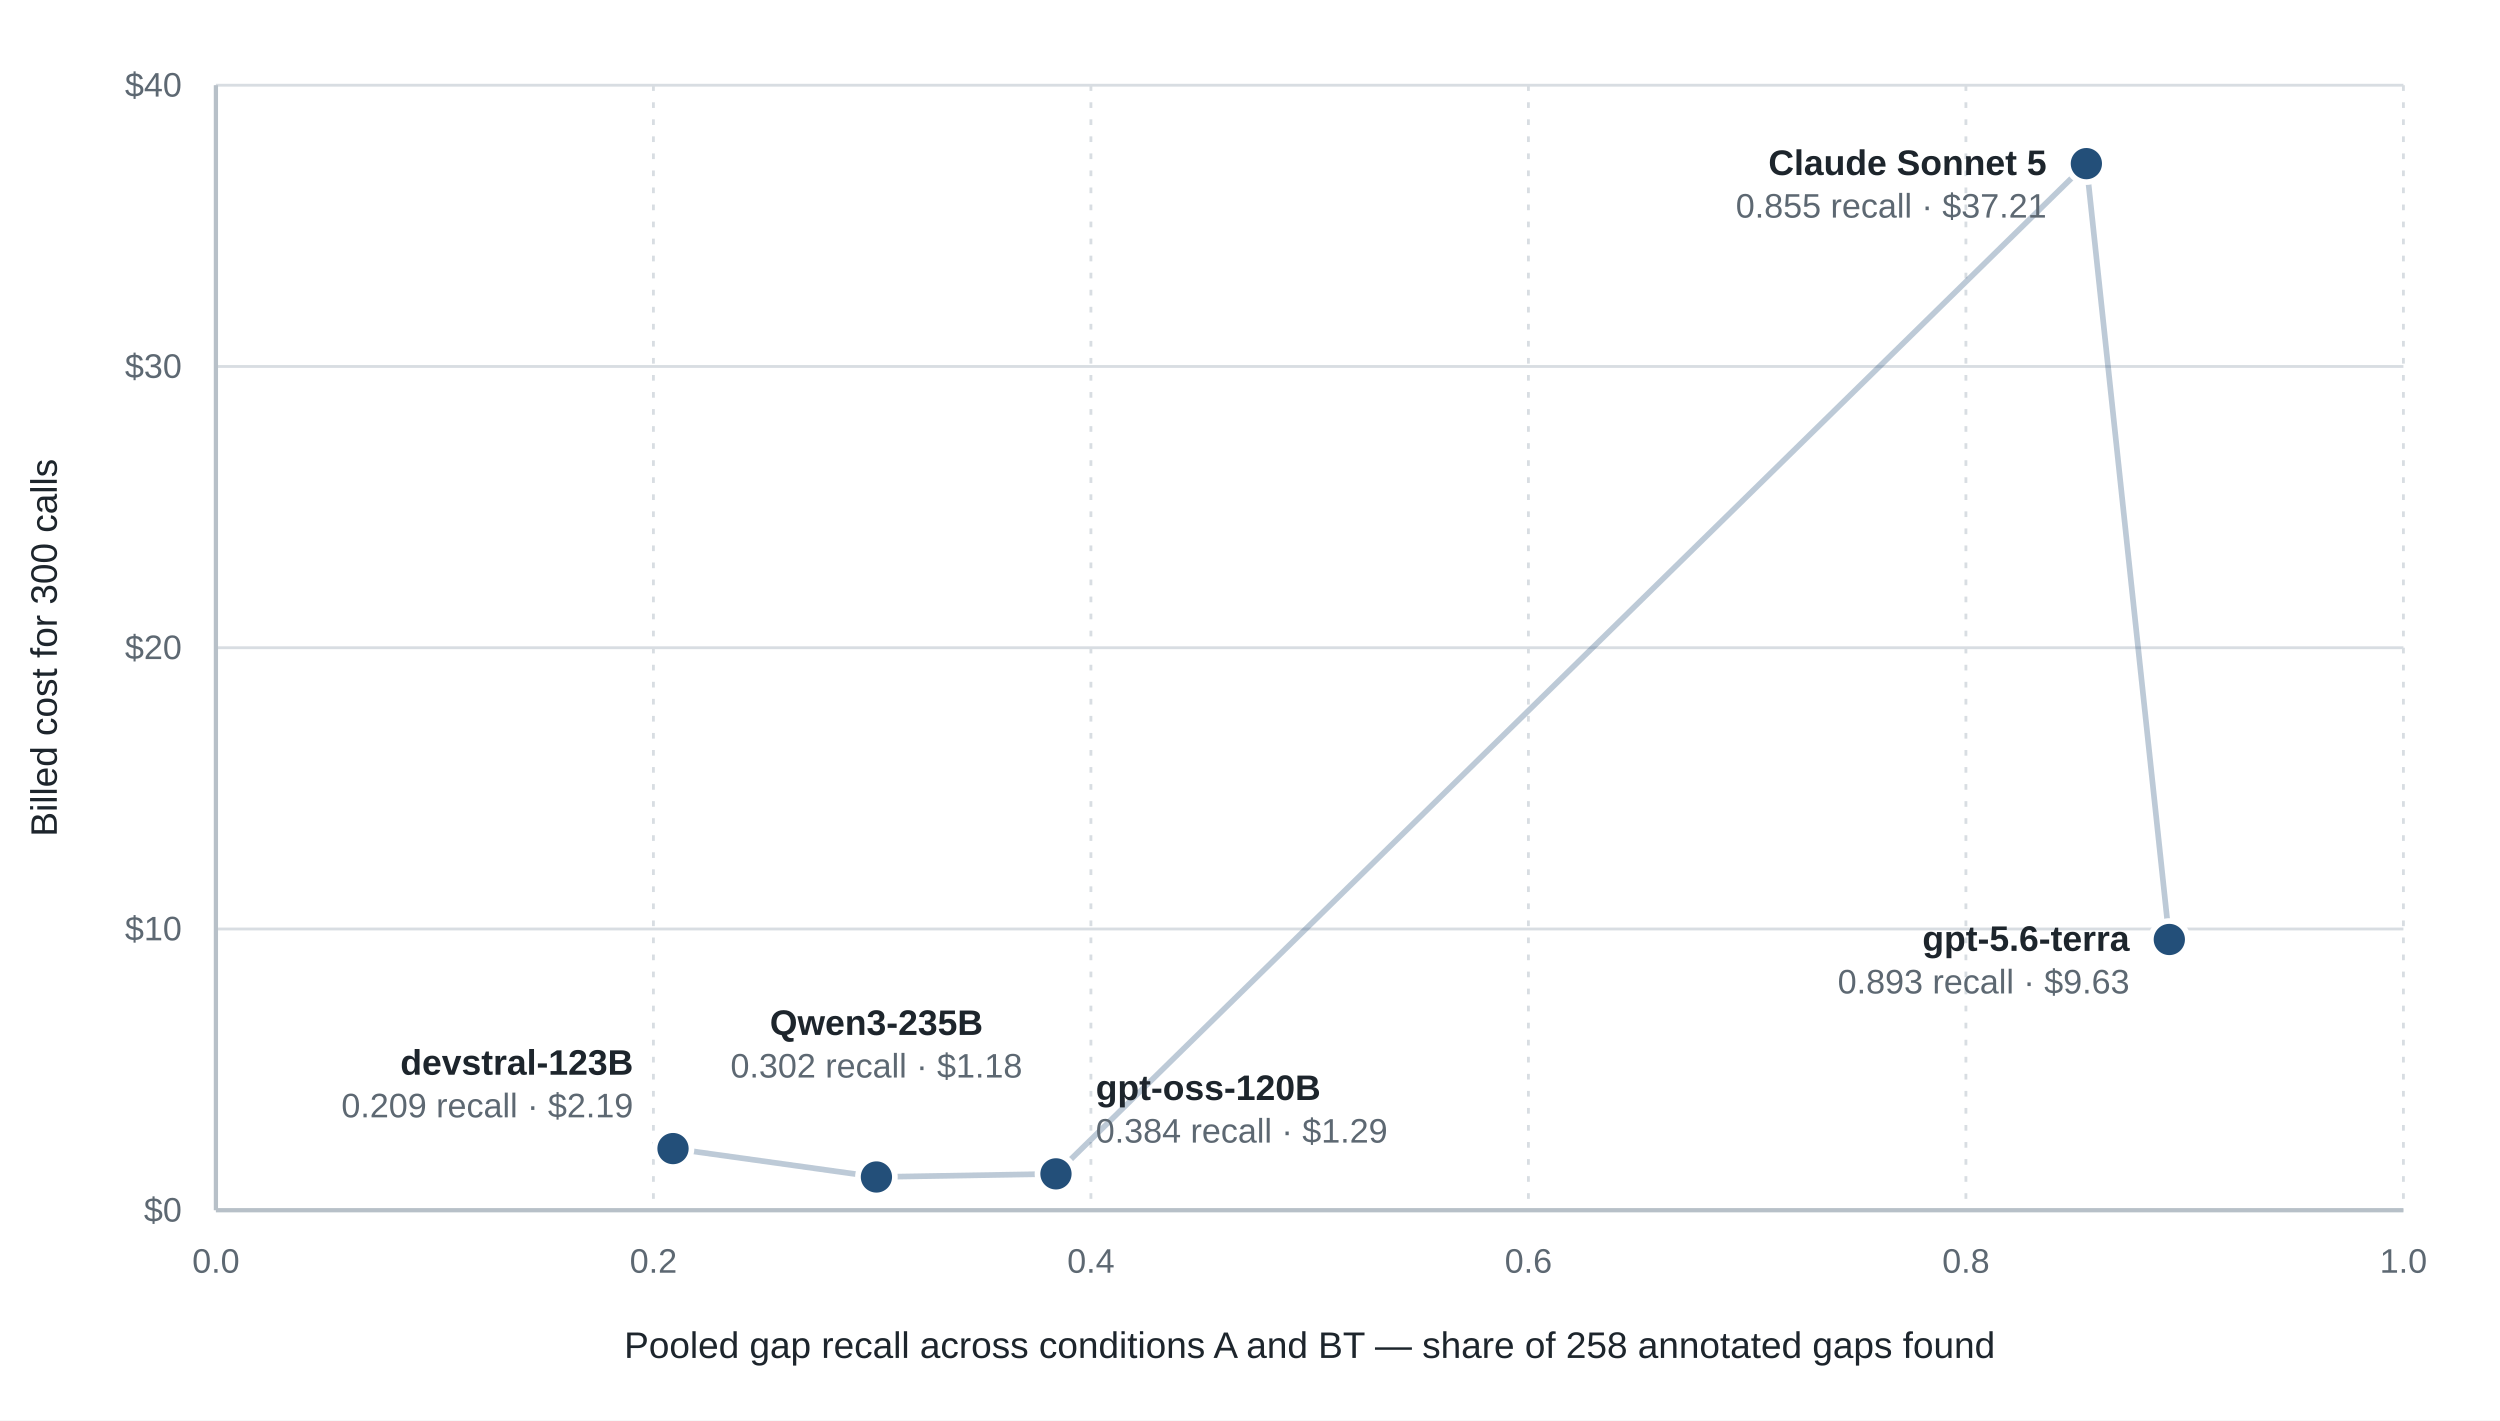
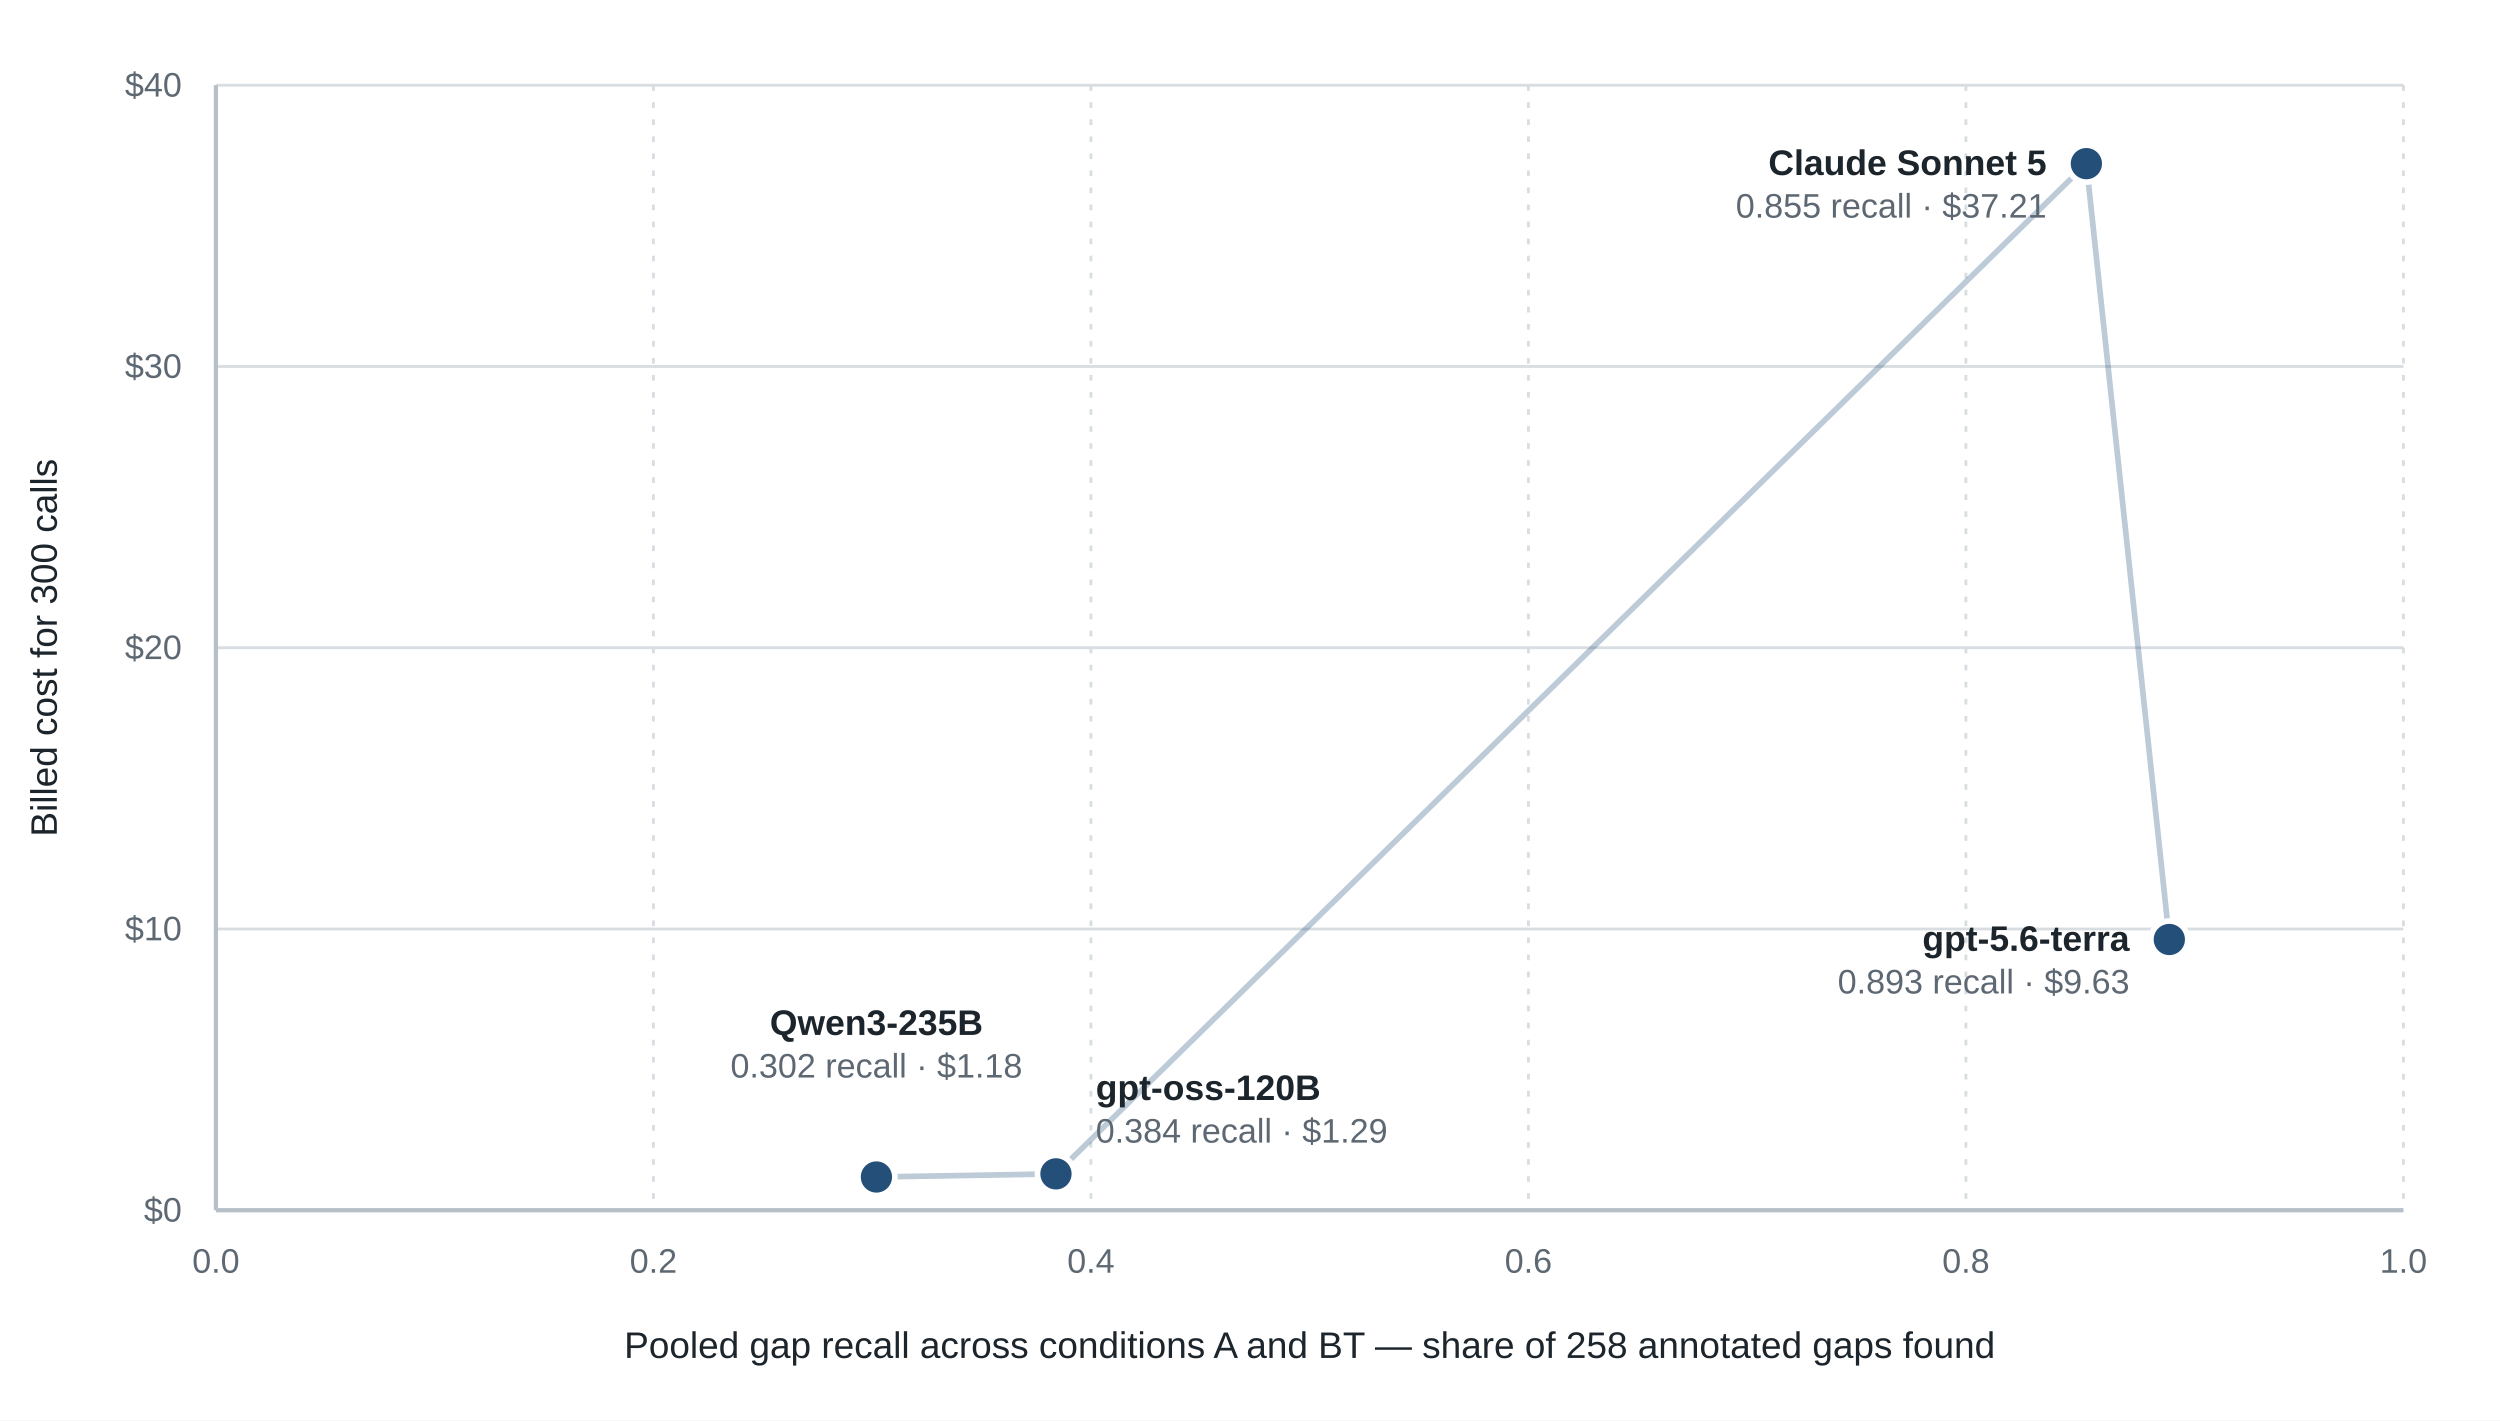
<svg xmlns="http://www.w3.org/2000/svg" viewBox="0 0 880 500" role="img" aria-labelledby="t d" font-family="Arial, Helvetica, sans-serif">
  <rect width="880" height="500" fill="#ffffff" />
  <line x1="76" y1="426.0" x2="846" y2="426.0" stroke="#d8dde2" stroke-width="1" />
  <text x="64" y="430.0" text-anchor="end" font-size="12" fill="#5d6872">$0</text>
  <line x1="76" y1="327.0" x2="846" y2="327.0" stroke="#d8dde2" stroke-width="1" />
  <text x="64" y="331.0" text-anchor="end" font-size="12" fill="#5d6872">$10</text>
  <line x1="76" y1="228.0" x2="846" y2="228.0" stroke="#d8dde2" stroke-width="1" />
  <text x="64" y="232.0" text-anchor="end" font-size="12" fill="#5d6872">$20</text>
  <line x1="76" y1="129.0" x2="846" y2="129.0" stroke="#d8dde2" stroke-width="1" />
  <text x="64" y="133.0" text-anchor="end" font-size="12" fill="#5d6872">$30</text>
  <line x1="76" y1="30.0" x2="846" y2="30.0" stroke="#d8dde2" stroke-width="1" />
  <text x="64" y="34.0" text-anchor="end" font-size="12" fill="#5d6872">$40</text>
  <line x1="76.0" y1="30" x2="76.0" y2="426" stroke="#d8dde2" stroke-width="1" stroke-dasharray="2 4" />
  <text x="76.0" y="448" text-anchor="middle" font-size="12" fill="#5d6872">0.0</text>
  <line x1="230.0" y1="30" x2="230.0" y2="426" stroke="#d8dde2" stroke-width="1" stroke-dasharray="2 4" />
  <text x="230.0" y="448" text-anchor="middle" font-size="12" fill="#5d6872">0.2</text>
  <line x1="384.0" y1="30" x2="384.0" y2="426" stroke="#d8dde2" stroke-width="1" stroke-dasharray="2 4" />
  <text x="384.0" y="448" text-anchor="middle" font-size="12" fill="#5d6872">0.4</text>
  <line x1="538.0" y1="30" x2="538.0" y2="426" stroke="#d8dde2" stroke-width="1" stroke-dasharray="2 4" />
  <text x="538.0" y="448" text-anchor="middle" font-size="12" fill="#5d6872">0.6</text>
  <line x1="692.0" y1="30" x2="692.0" y2="426" stroke="#d8dde2" stroke-width="1" stroke-dasharray="2 4" />
  <text x="692.0" y="448" text-anchor="middle" font-size="12" fill="#5d6872">0.8</text>
  <line x1="846.0" y1="30" x2="846.0" y2="426" stroke="#d8dde2" stroke-width="1" stroke-dasharray="2 4" />
  <text x="846.0" y="448" text-anchor="middle" font-size="12" fill="#5d6872">1.0</text>
  <line x1="76" y1="426" x2="846" y2="426" stroke="#b7c0c8" stroke-width="1.5" />
  <line x1="76" y1="30" x2="76" y2="426" stroke="#b7c0c8" stroke-width="1.5" />
  <text x="461" y="478" text-anchor="middle" font-size="13" fill="#1d252c">Pooled gap recall across conditions A and BT — share of 258 annotated gaps found</text>
  <text transform="translate(20,228) rotate(-90)" text-anchor="middle" font-size="13" fill="#1d252c">Billed cost for 300 calls</text>
-   <polyline points="236.9,404.3 308.5,414.3 371.7,413.2 734.4,57.6 763.6,330.7" fill="none" stroke="#234f79" stroke-width="2" stroke-opacity="0.3" stroke-linejoin="round" />
-   <circle cx="236.9" cy="404.3" r="6.5" fill="#234f79" stroke="#ffffff" stroke-width="2" />
-   <text x="222.9" y="378.3" text-anchor="end" font-size="12.5" font-weight="bold" fill="#1d252c">devstral-123B</text>
-   <text x="222.9" y="393.3" text-anchor="end" font-size="12" fill="#5d6872">0.209 recall · $2.19</text>
+   <polyline points="308.5,414.3 371.7,413.2 734.4,57.6 763.6,330.7" fill="none" stroke="#234f79" stroke-width="2" stroke-opacity="0.3" stroke-linejoin="round" />
  <circle cx="308.5" cy="414.3" r="6.5" fill="#234f79" stroke="#ffffff" stroke-width="2" />
  <text x="308.5" y="364.3" text-anchor="middle" font-size="12.5" font-weight="bold" fill="#1d252c">Qwen3-235B</text>
  <text x="308.5" y="379.3" text-anchor="middle" font-size="12" fill="#5d6872">0.302 recall · $1.18</text>
  <circle cx="371.7" cy="413.2" r="6.5" fill="#234f79" stroke="#ffffff" stroke-width="2" />
  <text x="385.7" y="387.2" text-anchor="start" font-size="12.5" font-weight="bold" fill="#1d252c">gpt-oss-120B</text>
  <text x="385.7" y="402.2" text-anchor="start" font-size="12" fill="#5d6872">0.384 recall · $1.29</text>
  <circle cx="734.4" cy="57.6" r="6.5" fill="#234f79" stroke="#ffffff" stroke-width="2" />
  <text x="720.4" y="61.6" text-anchor="end" font-size="12.5" font-weight="bold" fill="#1d252c">Claude Sonnet 5</text>
  <text x="720.4" y="76.6" text-anchor="end" font-size="12" fill="#5d6872">0.855 recall · $37.21</text>
  <circle cx="763.6" cy="330.7" r="6.5" fill="#234f79" stroke="#ffffff" stroke-width="2" />
  <text x="749.6" y="334.7" text-anchor="end" font-size="12.5" font-weight="bold" fill="#1d252c">gpt-5.6-terra</text>
  <text x="749.6" y="349.7" text-anchor="end" font-size="12" fill="#5d6872">0.893 recall · $9.63</text>
</svg>
